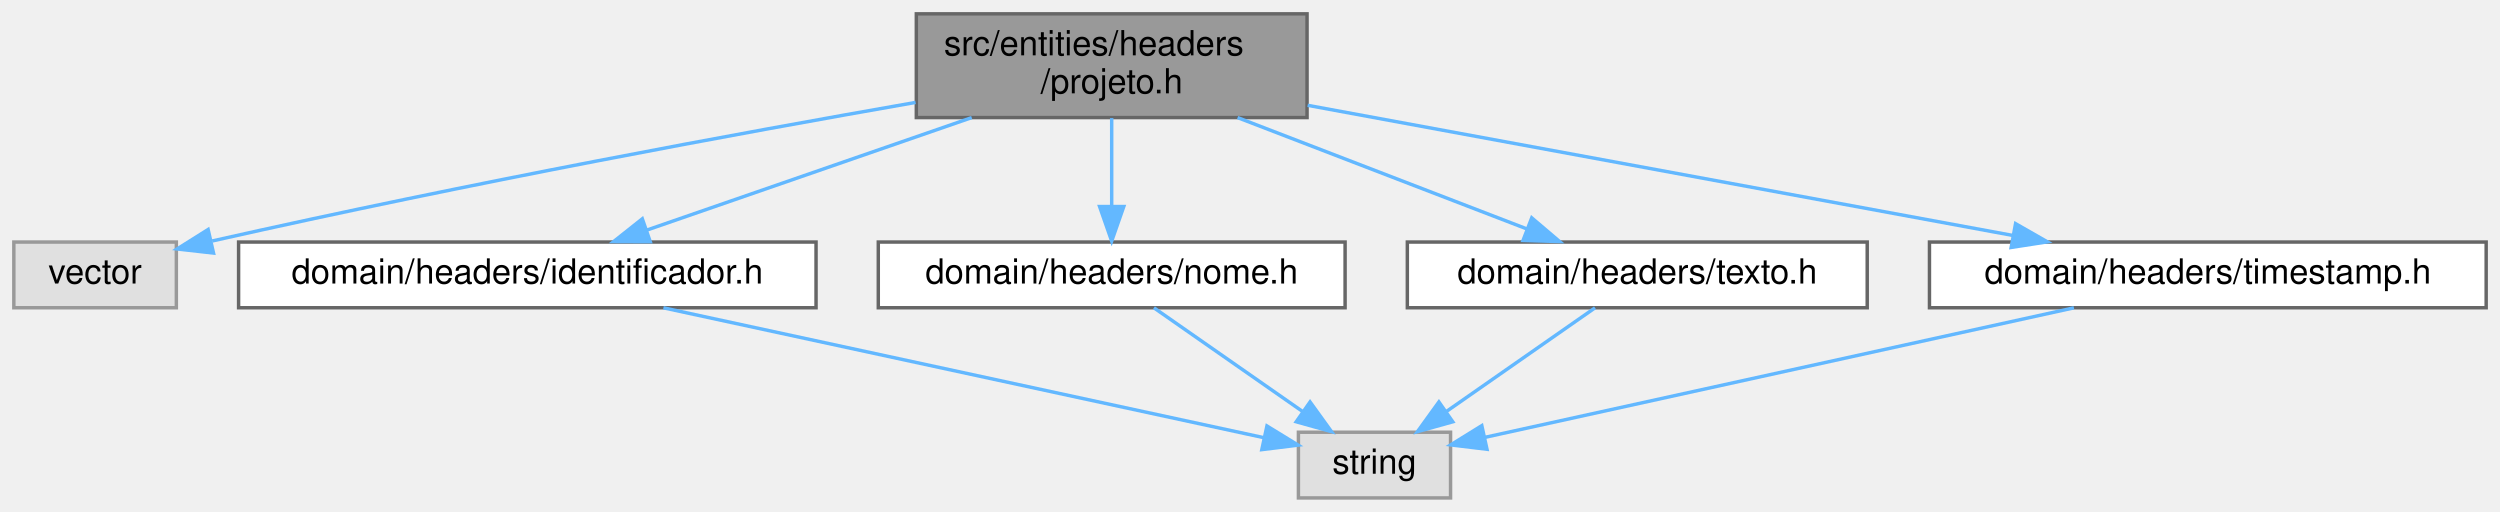
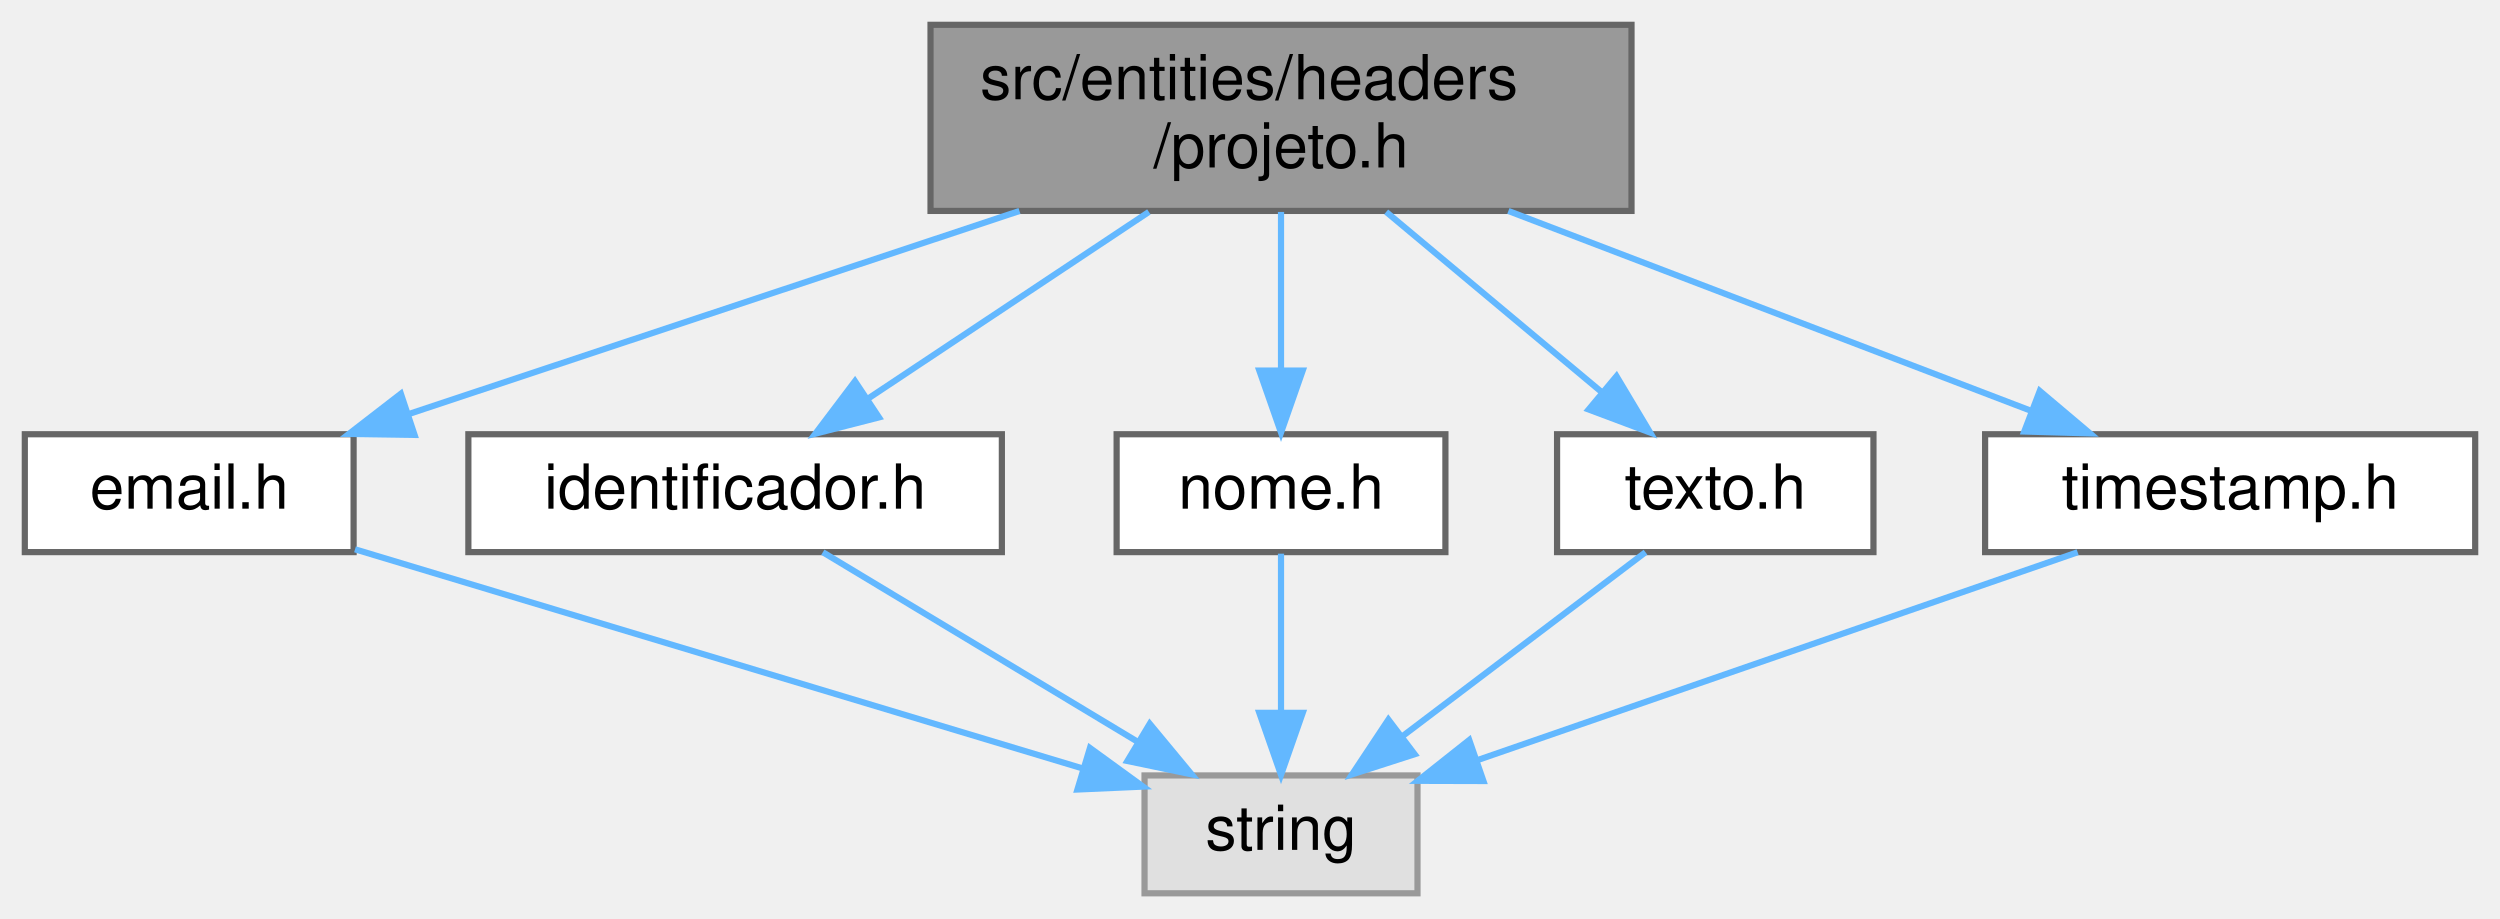
- <svg xmlns="http://www.w3.org/2000/svg" xmlns:xlink="http://www.w3.org/1999/xlink" width="723pt" height="148pt" viewBox="0.00 0.00 723.00 148.00">
+ <svg xmlns="http://www.w3.org/2000/svg" xmlns:xlink="http://www.w3.org/1999/xlink" width="403pt" height="148pt" viewBox="0.00 0.00 403.00 148.00">
  <g id="graph0" class="graph" transform="scale(1 1) rotate(0) translate(4 144)">
    <g id="Node000001" class="node">
      <g id="a_Node000001">
        <a xlink:title=" ">
-           <polygon fill="#999999" stroke="#666666" points="374,-140 261,-140 261,-110 374,-110 374,-140" />
-           <text text-anchor="start" x="269" y="-128" font-family="Helvetica,sans-Serif" font-size="10.00">src/entities/headers</text>
-           <text text-anchor="middle" x="317.5" y="-117" font-family="Helvetica,sans-Serif" font-size="10.00">/projeto.h</text>
+           <polygon fill="#999999" stroke="#666666" points="259,-140 146,-140 146,-110 259,-110 259,-140" />
+           <text text-anchor="start" x="154" y="-128" font-family="Helvetica,sans-Serif" font-size="10.00">src/entities/headers</text>
+           <text text-anchor="middle" x="202.5" y="-117" font-family="Helvetica,sans-Serif" font-size="10.00">/projeto.h</text>
        </a>
      </g>
    </g>
    <g id="Node000002" class="node">
      <g id="a_Node000002">
-         <a xlink:title=" ">
-           <polygon fill="#e0e0e0" stroke="#999999" points="47,-74 0,-74 0,-55 47,-55 47,-74" />
-           <text text-anchor="middle" x="23.5" y="-62" font-family="Helvetica,sans-Serif" font-size="10.00">vector</text>
+         <a xlink:href="email_8h.html" target="_top" xlink:title=" ">
+           <polygon fill="white" stroke="#666666" points="53,-74 0,-74 0,-55 53,-55 53,-74" />
+           <text text-anchor="middle" x="26.5" y="-62" font-family="Helvetica,sans-Serif" font-size="10.00">email.h</text>
        </a>
      </g>
    </g>
    <g id="edge1_Node000001_Node000002" class="edge">
      <g id="a_edge1_Node000001_Node000002">
        <a xlink:title=" ">
-           <path fill="none" stroke="#63b8ff" d="M260.78,-114.38C209.84,-105.46 132.79,-91.31 57.37,-74.31" />
-           <polygon fill="#63b8ff" stroke="#63b8ff" points="57.75,-70.81 47.22,-72 56.19,-77.63 57.75,-70.81" />
+           <path fill="none" stroke="#63b8ff" d="M160.34,-109.99C130.23,-99.98 90.19,-86.67 61.77,-77.22" />
+           <polygon fill="#63b8ff" stroke="#63b8ff" points="62.83,-73.89 52.23,-74.05 60.62,-80.53 62.83,-73.89" />
        </a>
      </g>
    </g>
-     <g id="Node000003" class="node">
-       <g id="a_Node000003">
+     <g id="Node000004" class="node">
+       <g id="a_Node000004">
        <a xlink:href="identificador_8h.html" target="_top" xlink:title=" ">
-           <polygon fill="white" stroke="#666666" points="232,-74 65,-74 65,-55 232,-55 232,-74" />
-           <text text-anchor="middle" x="148.5" y="-62" font-family="Helvetica,sans-Serif" font-size="10.00">domain/headers/identificador.h</text>
+           <polygon fill="white" stroke="#666666" points="157.5,-74 71.5,-74 71.5,-55 157.5,-55 157.5,-74" />
+           <text text-anchor="middle" x="114.5" y="-62" font-family="Helvetica,sans-Serif" font-size="10.00">identificador.h</text>
        </a>
      </g>
    </g>
-     <g id="edge2_Node000001_Node000003" class="edge">
-       <g id="a_edge2_Node000001_Node000003">
+     <g id="edge3_Node000001_Node000004" class="edge">
+       <g id="a_edge3_Node000001_Node000004">
        <a xlink:title=" ">
-           <path fill="none" stroke="#63b8ff" d="M277.02,-109.99C248.32,-100.05 210.22,-86.86 182.97,-77.43" />
-           <polygon fill="#63b8ff" stroke="#63b8ff" points="184.05,-74.1 173.46,-74.14 181.76,-80.72 184.05,-74.1" />
+           <path fill="none" stroke="#63b8ff" d="M181.2,-109.84C167.43,-100.68 149.57,-88.82 135.8,-79.66" />
+           <polygon fill="#63b8ff" stroke="#63b8ff" points="137.69,-76.72 127.43,-74.09 133.82,-82.55 137.69,-76.72" />
        </a>
      </g>
    </g>
    <g id="Node000005" class="node">
      <g id="a_Node000005">
        <a xlink:href="nome_8h.html" target="_top" xlink:title=" ">
-           <polygon fill="white" stroke="#666666" points="385,-74 250,-74 250,-55 385,-55 385,-74" />
-           <text text-anchor="middle" x="317.5" y="-62" font-family="Helvetica,sans-Serif" font-size="10.00">domain/headers/nome.h</text>
+           <polygon fill="white" stroke="#666666" points="229,-74 176,-74 176,-55 229,-55 229,-74" />
+           <text text-anchor="middle" x="202.5" y="-62" font-family="Helvetica,sans-Serif" font-size="10.00">nome.h</text>
        </a>
      </g>
    </g>
-     <g id="edge4_Node000001_Node000005" class="edge">
-       <g id="a_edge4_Node000001_Node000005">
+     <g id="edge5_Node000001_Node000005" class="edge">
+       <g id="a_edge5_Node000001_Node000005">
        <a xlink:title=" ">
-           <path fill="none" stroke="#63b8ff" d="M317.5,-109.84C317.5,-102.21 317.5,-92.7 317.5,-84.45" />
-           <polygon fill="#63b8ff" stroke="#63b8ff" points="321,-84.27 317.5,-74.27 314,-84.27 321,-84.27" />
+           <path fill="none" stroke="#63b8ff" d="M202.5,-109.84C202.5,-102.21 202.5,-92.7 202.5,-84.45" />
+           <polygon fill="#63b8ff" stroke="#63b8ff" points="206,-84.27 202.5,-74.27 199,-84.27 206,-84.27" />
        </a>
      </g>
    </g>
    <g id="Node000006" class="node">
      <g id="a_Node000006">
        <a xlink:href="texto_8h.html" target="_top" xlink:title=" ">
-           <polygon fill="white" stroke="#666666" points="536,-74 403,-74 403,-55 536,-55 536,-74" />
-           <text text-anchor="middle" x="469.5" y="-62" font-family="Helvetica,sans-Serif" font-size="10.00">domain/headers/texto.h</text>
+           <polygon fill="white" stroke="#666666" points="298,-74 247,-74 247,-55 298,-55 298,-74" />
+           <text text-anchor="middle" x="272.5" y="-62" font-family="Helvetica,sans-Serif" font-size="10.00">texto.h</text>
        </a>
      </g>
    </g>
-     <g id="edge6_Node000001_Node000006" class="edge">
-       <g id="a_edge6_Node000001_Node000006">
+     <g id="edge7_Node000001_Node000006" class="edge">
+       <g id="a_edge7_Node000001_Node000006">
        <a xlink:title=" ">
-           <path fill="none" stroke="#63b8ff" d="M353.91,-109.99C379.38,-100.18 413.09,-87.21 437.53,-77.81" />
-           <polygon fill="#63b8ff" stroke="#63b8ff" points="438.98,-81 447.05,-74.14 436.46,-74.46 438.98,-81" />
+           <path fill="none" stroke="#63b8ff" d="M219.45,-109.84C229.92,-101.09 243.36,-89.85 254.09,-80.88" />
+           <polygon fill="#63b8ff" stroke="#63b8ff" points="256.58,-83.36 262.01,-74.27 252.09,-77.99 256.58,-83.36" />
        </a>
      </g>
    </g>
    <g id="Node000007" class="node">
      <g id="a_Node000007">
        <a xlink:href="timestamp_8h.html" target="_top" xlink:title=" ">
-           <polygon fill="white" stroke="#666666" points="715,-74 554,-74 554,-55 715,-55 715,-74" />
-           <text text-anchor="middle" x="634.5" y="-62" font-family="Helvetica,sans-Serif" font-size="10.00">domain/headers/timestamp.h</text>
+           <polygon fill="white" stroke="#666666" points="395,-74 316,-74 316,-55 395,-55 395,-74" />
+           <text text-anchor="middle" x="355.5" y="-62" font-family="Helvetica,sans-Serif" font-size="10.00">timestamp.h</text>
        </a>
      </g>
    </g>
-     <g id="edge8_Node000001_Node000007" class="edge">
-       <g id="a_edge8_Node000001_Node000007">
+     <g id="edge9_Node000001_Node000007" class="edge">
+       <g id="a_edge9_Node000001_Node000007">
        <a xlink:title=" ">
-           <path fill="none" stroke="#63b8ff" d="M374.17,-113.54C431.8,-102.91 520.56,-86.53 578.09,-75.91" />
-           <polygon fill="#63b8ff" stroke="#63b8ff" points="578.9,-79.32 588.1,-74.06 577.63,-72.44 578.9,-79.32" />
+           <path fill="none" stroke="#63b8ff" d="M239.15,-109.99C264.79,-100.18 298.72,-87.21 323.32,-77.81" />
+           <polygon fill="#63b8ff" stroke="#63b8ff" points="324.81,-80.98 332.91,-74.14 322.31,-74.44 324.81,-80.98" />
        </a>
      </g>
    </g>
-     <g id="Node000004" class="node">
-       <g id="a_Node000004">
+     <g id="Node000003" class="node">
+       <g id="a_Node000003">
        <a xlink:title=" ">
-           <polygon fill="#e0e0e0" stroke="#999999" points="415.5,-19 371.5,-19 371.5,0 415.5,0 415.5,-19" />
-           <text text-anchor="middle" x="393.5" y="-7" font-family="Helvetica,sans-Serif" font-size="10.00">string</text>
+           <polygon fill="#e0e0e0" stroke="#999999" points="224.5,-19 180.5,-19 180.5,0 224.5,0 224.5,-19" />
+           <text text-anchor="middle" x="202.5" y="-7" font-family="Helvetica,sans-Serif" font-size="10.00">string</text>
        </a>
      </g>
    </g>
-     <g id="edge3_Node000003_Node000004" class="edge">
-       <g id="a_edge3_Node000003_Node000004">
+     <g id="edge2_Node000002_Node000003" class="edge">
+       <g id="a_edge2_Node000002_Node000003">
        <a xlink:title=" ">
-           <path fill="none" stroke="#63b8ff" d="M187.86,-54.98C236.08,-44.56 316.82,-27.09 361.43,-17.44" />
-           <polygon fill="#63b8ff" stroke="#63b8ff" points="362.4,-20.81 371.43,-15.27 360.92,-13.97 362.4,-20.81" />
+           <path fill="none" stroke="#63b8ff" d="M53.23,-55.45C84.69,-45.98 136.89,-30.26 170.48,-20.14" />
+           <polygon fill="#63b8ff" stroke="#63b8ff" points="171.7,-23.43 180.27,-17.2 169.68,-16.73 171.7,-23.43" />
        </a>
      </g>
    </g>
-     <g id="edge5_Node000005_Node000004" class="edge">
-       <g id="a_edge5_Node000005_Node000004">
+     <g id="edge4_Node000004_Node000003" class="edge">
+       <g id="a_edge4_Node000004_Node000003">
        <a xlink:title=" ">
-           <path fill="none" stroke="#63b8ff" d="M329.71,-54.98C341.28,-46.92 358.88,-34.65 372.66,-25.03" />
-           <polygon fill="#63b8ff" stroke="#63b8ff" points="374.87,-27.76 381.07,-19.17 370.86,-22.02 374.87,-27.76" />
+           <path fill="none" stroke="#63b8ff" d="M128.64,-54.98C142.29,-46.77 163.19,-34.18 179.28,-24.49" />
+           <polygon fill="#63b8ff" stroke="#63b8ff" points="181.34,-27.33 188.1,-19.17 177.73,-21.33 181.34,-27.33" />
        </a>
      </g>
    </g>
-     <g id="edge7_Node000006_Node000004" class="edge">
-       <g id="a_edge7_Node000006_Node000004">
+     <g id="edge6_Node000005_Node000003" class="edge">
+       <g id="a_edge6_Node000005_Node000003">
        <a xlink:title=" ">
-           <path fill="none" stroke="#63b8ff" d="M457.29,-54.98C445.72,-46.92 428.12,-34.65 414.34,-25.03" />
-           <polygon fill="#63b8ff" stroke="#63b8ff" points="416.14,-22.02 405.93,-19.17 412.13,-27.76 416.14,-22.02" />
+           <path fill="none" stroke="#63b8ff" d="M202.5,-54.75C202.5,-47.8 202.5,-37.85 202.5,-29.13" />
+           <polygon fill="#63b8ff" stroke="#63b8ff" points="206,-29.09 202.5,-19.09 199,-29.09 206,-29.09" />
        </a>
      </g>
    </g>
-     <g id="edge9_Node000007_Node000004" class="edge">
-       <g id="a_edge9_Node000007_Node000004">
+     <g id="edge8_Node000006_Node000003" class="edge">
+       <g id="a_edge8_Node000006_Node000003">
        <a xlink:title=" ">
-           <path fill="none" stroke="#63b8ff" d="M595.78,-54.98C548.48,-44.58 469.34,-27.18 425.39,-17.51" />
-           <polygon fill="#63b8ff" stroke="#63b8ff" points="426.04,-14.07 415.53,-15.34 424.54,-20.91 426.04,-14.07" />
+           <path fill="none" stroke="#63b8ff" d="M261.25,-54.98C250.7,-47 234.7,-34.88 222.06,-25.31" />
+           <polygon fill="#63b8ff" stroke="#63b8ff" points="224.04,-22.42 213.95,-19.17 219.81,-28 224.04,-22.42" />
+         </a>
+       </g>
+     </g>
+     <g id="edge10_Node000007_Node000003" class="edge">
+       <g id="a_edge10_Node000007_Node000003">
+         <a xlink:title=" ">
+           <path fill="none" stroke="#63b8ff" d="M330.92,-54.98C304.62,-45.88 262.83,-31.4 234.11,-21.45" />
+           <polygon fill="#63b8ff" stroke="#63b8ff" points="235.13,-18.1 224.54,-18.13 232.84,-24.71 235.13,-18.1" />
        </a>
      </g>
    </g>
  </g>
</svg>
